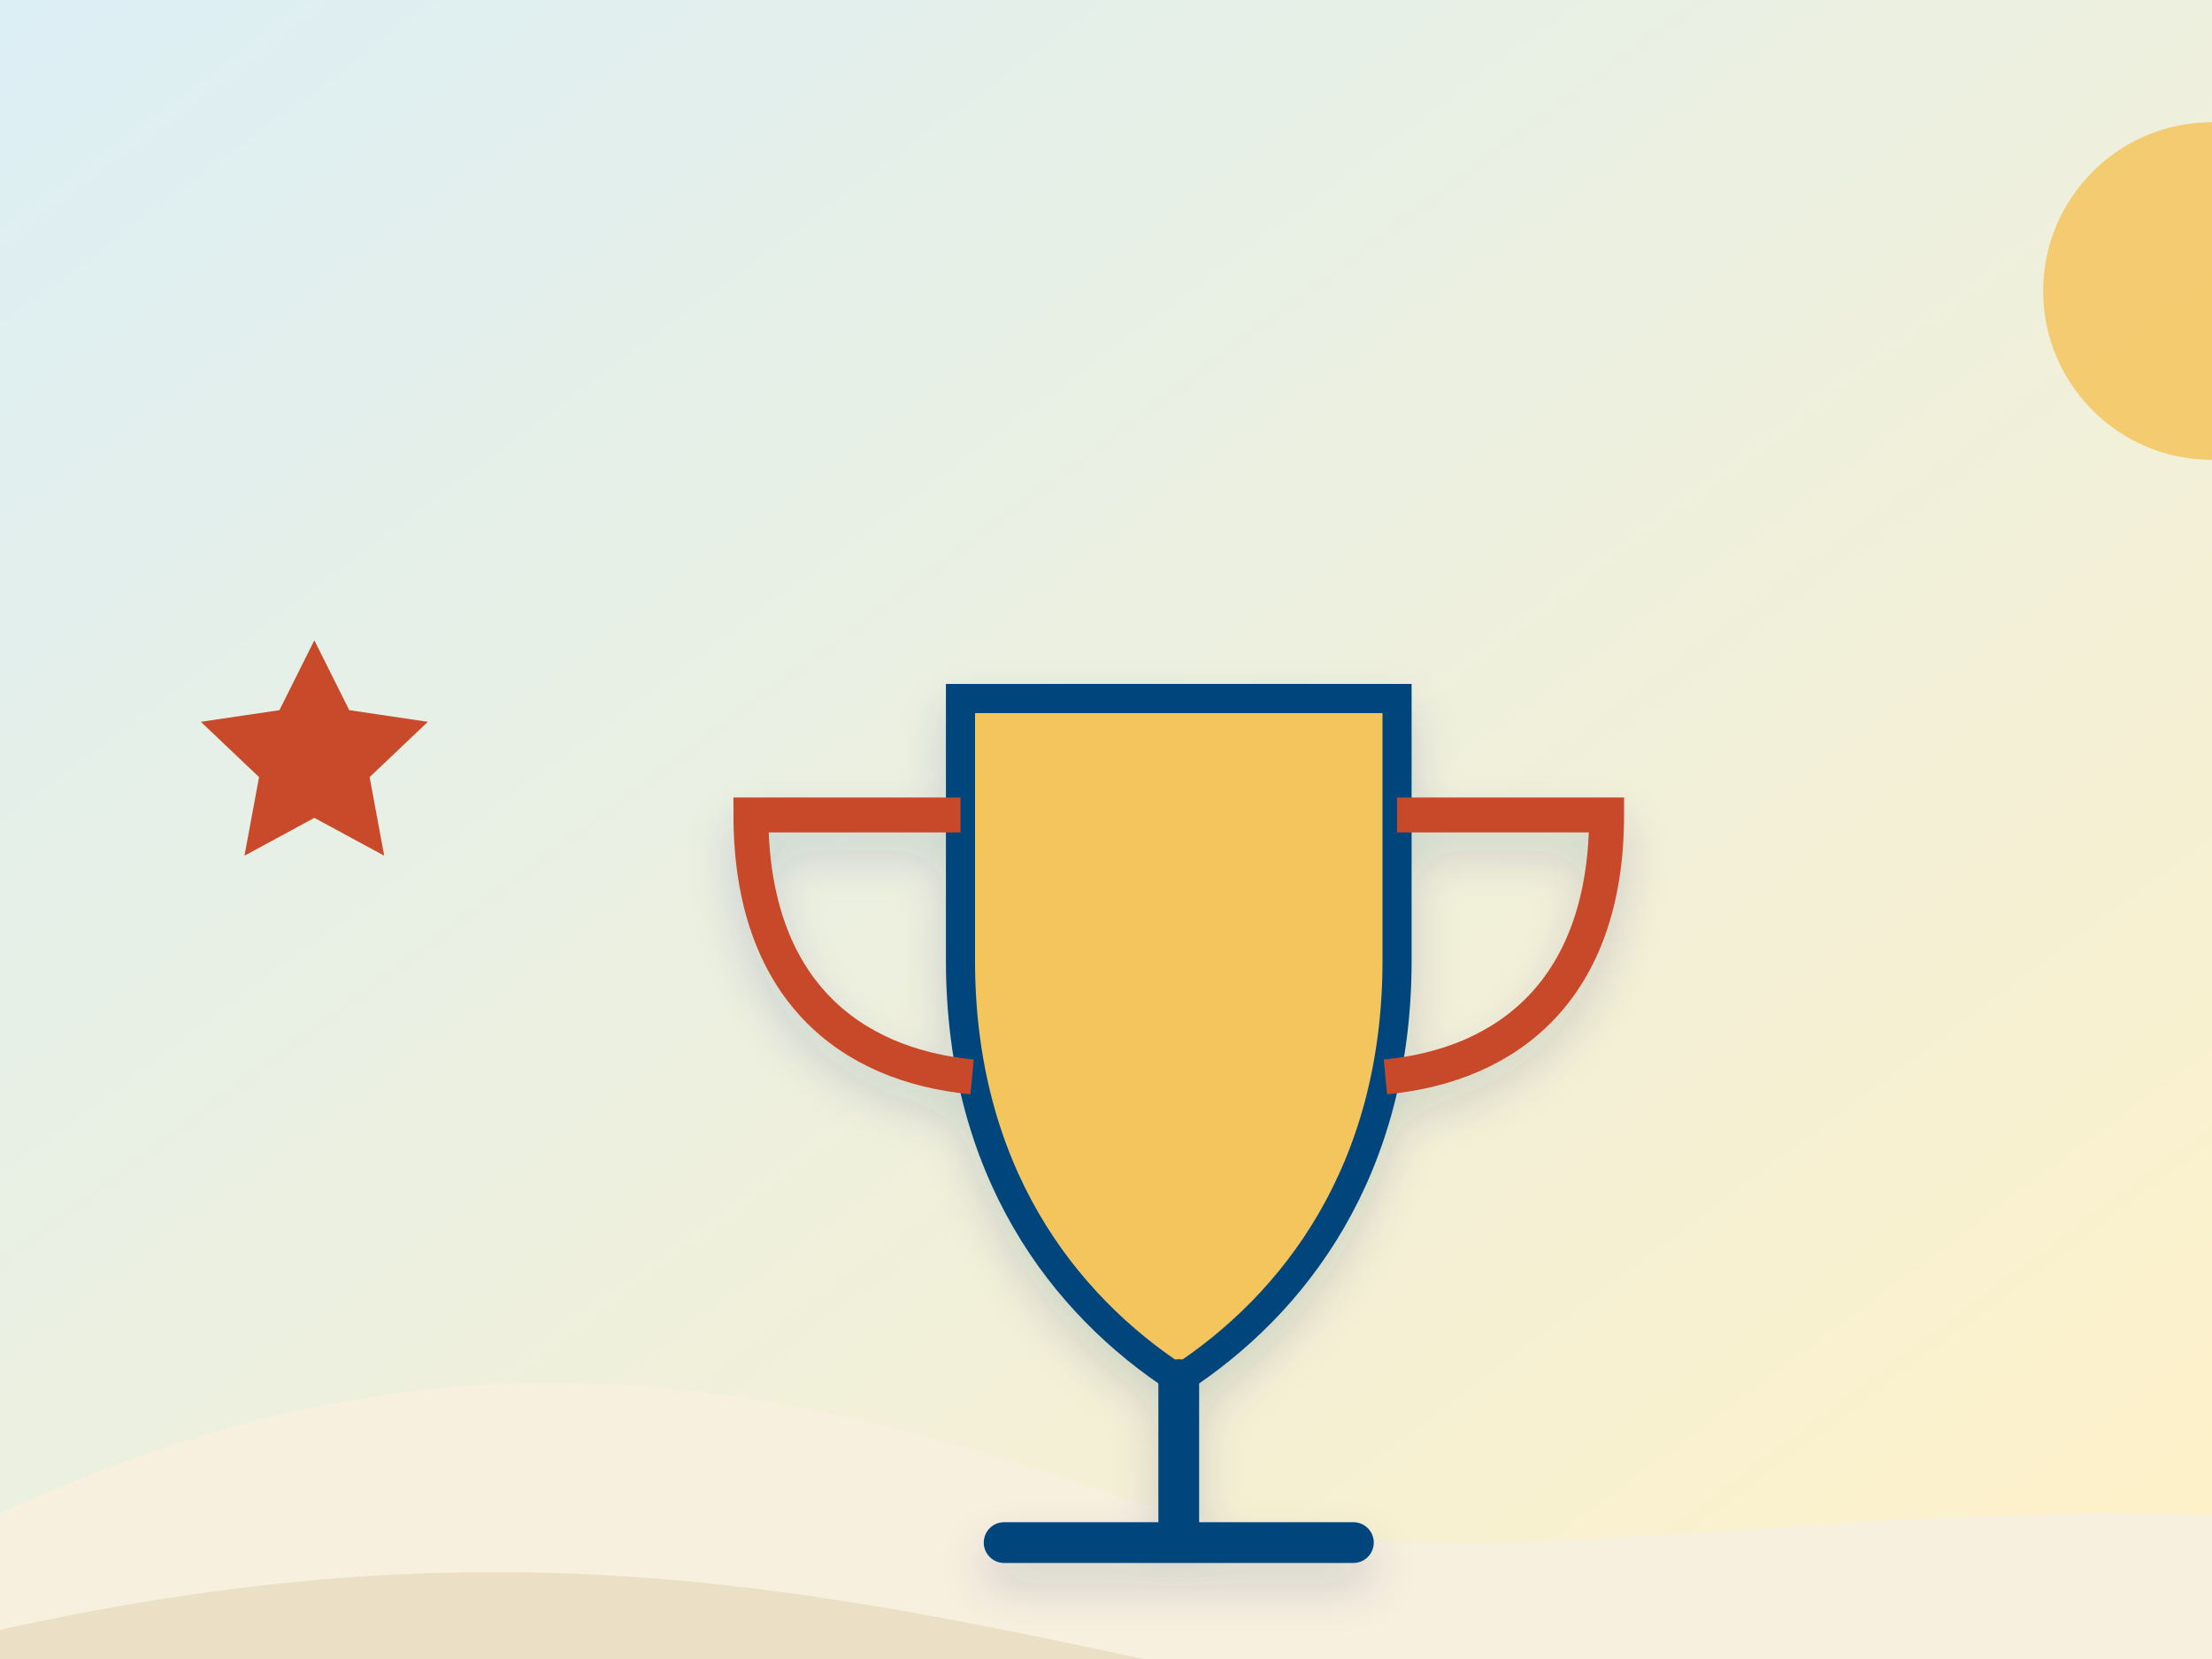
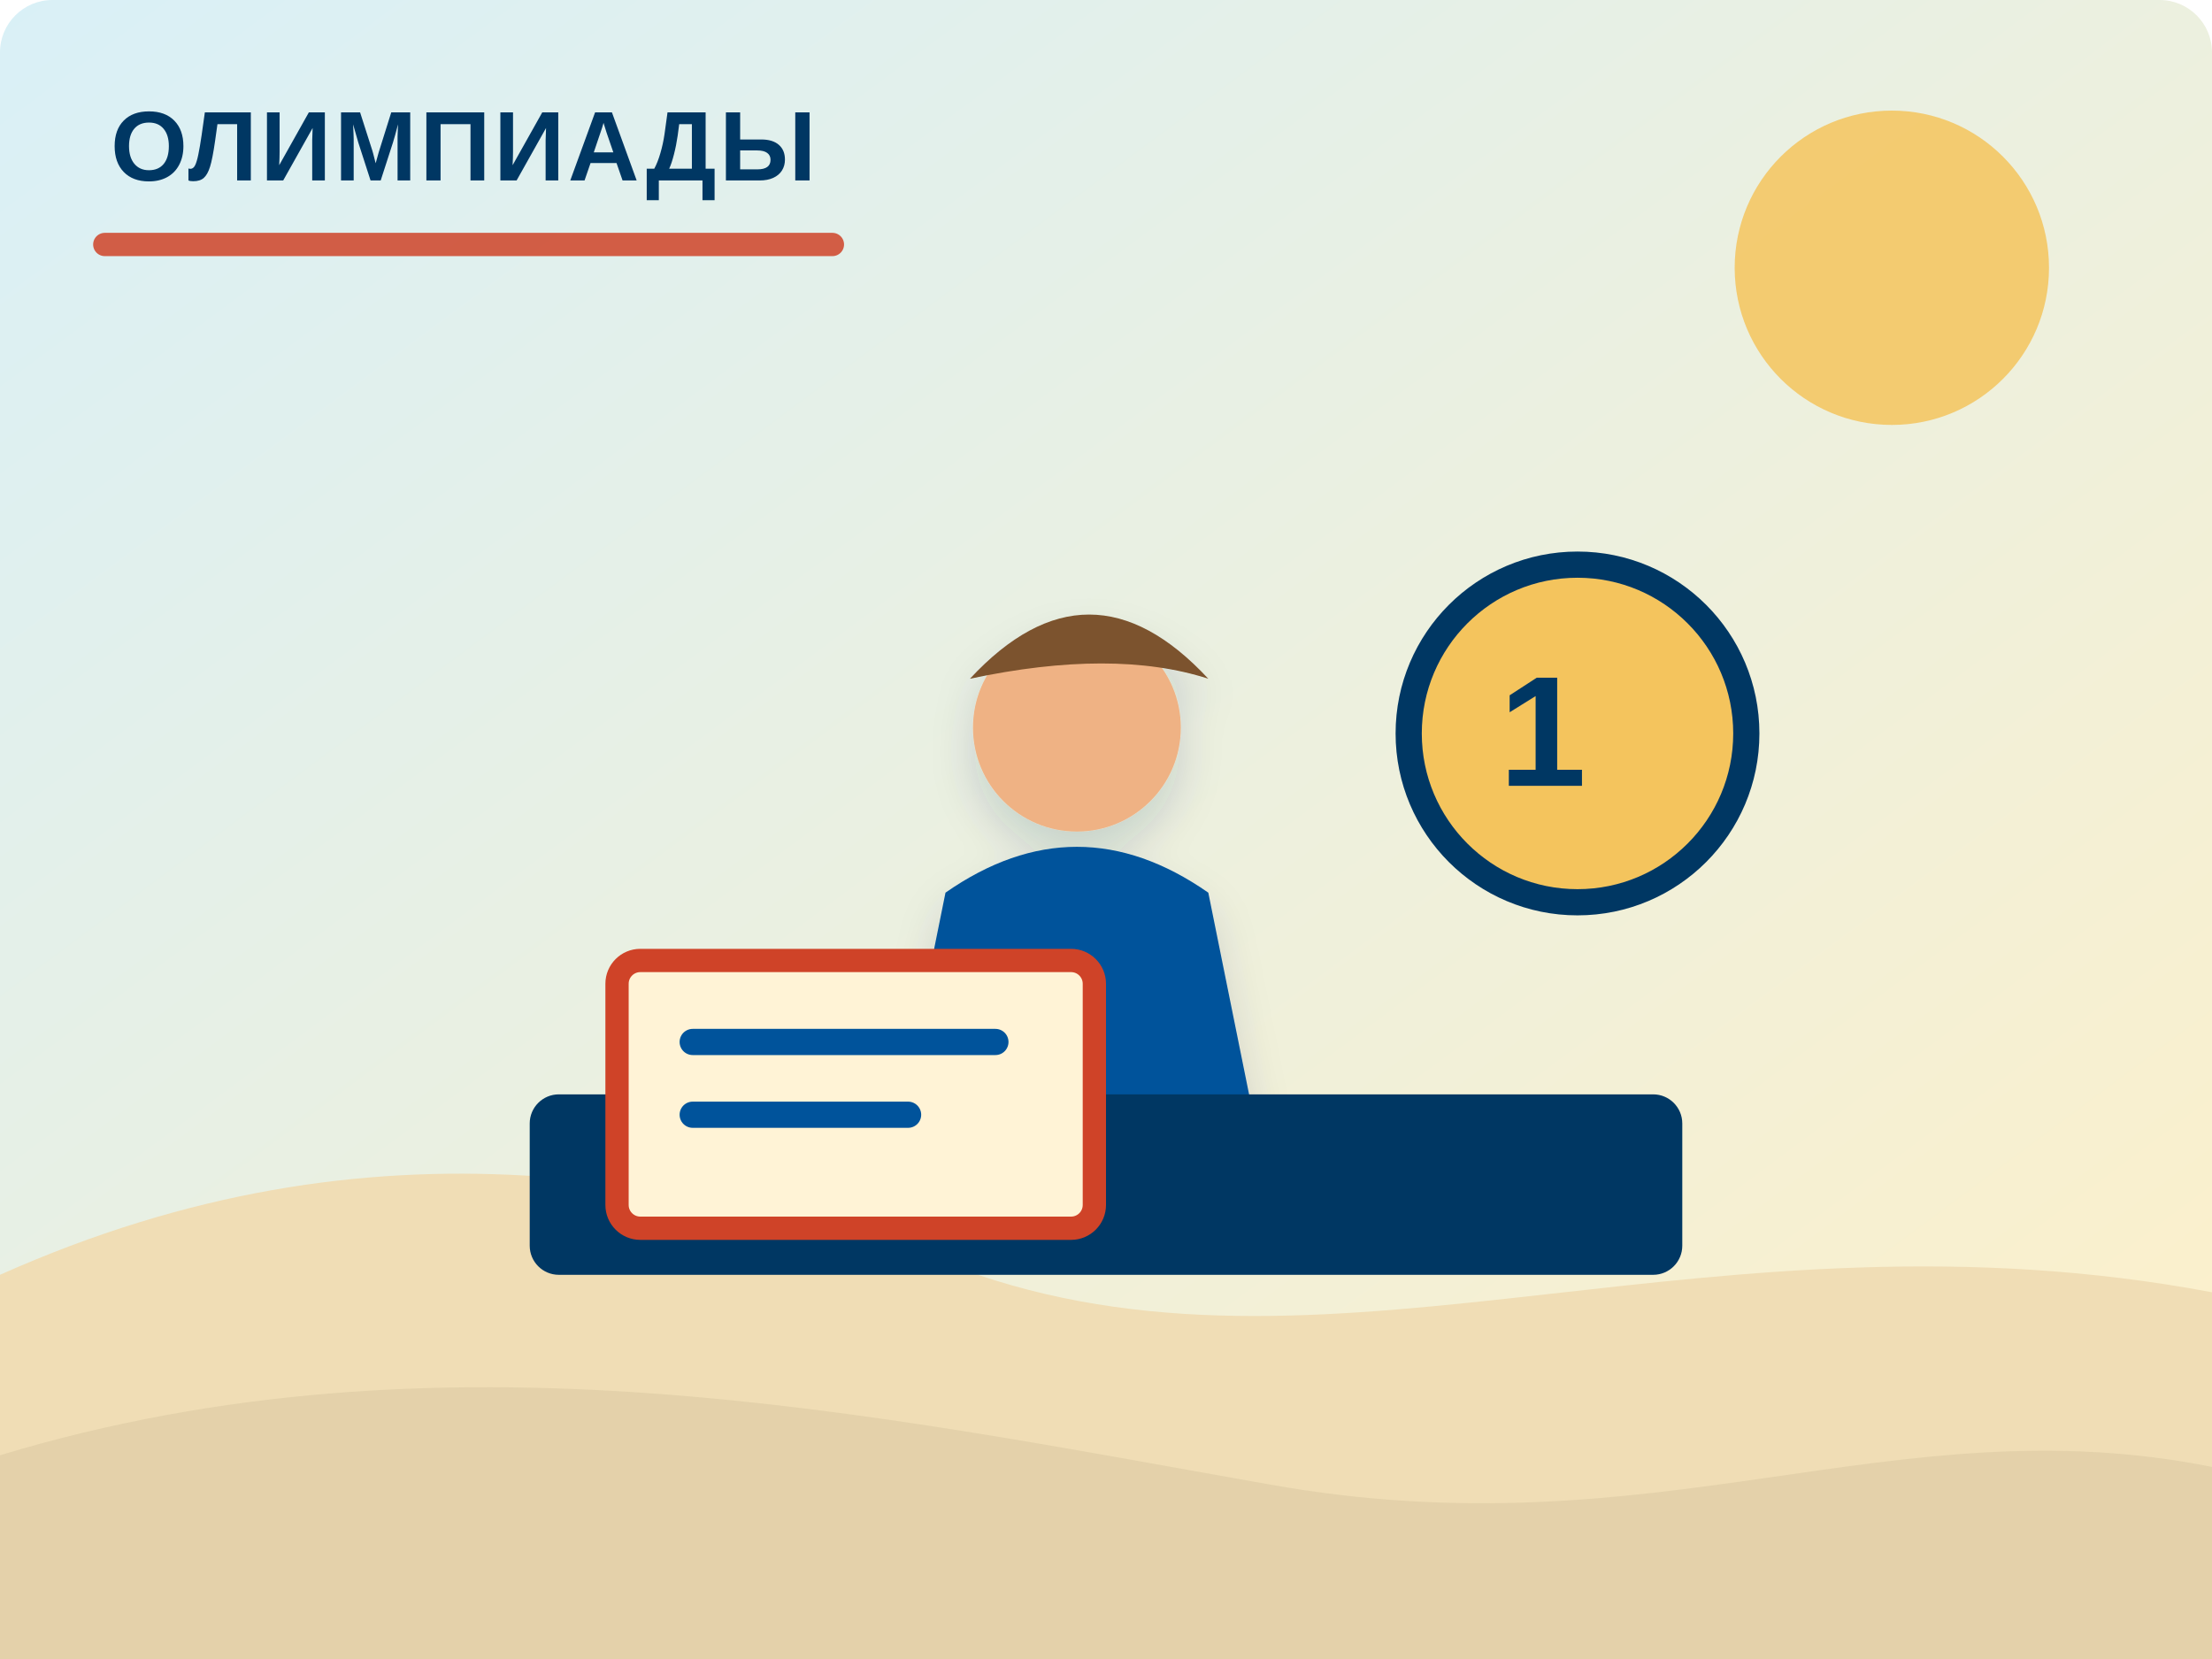
<svg xmlns="http://www.w3.org/2000/svg" width="760" height="570" viewBox="0 0 760 570" role="img" aria-hidden="true">
  <defs>
    <linearGradient id="sky" x1="0" x2="1" y1="0" y2="1">
-       <stop stop-color="#DCEFF5" />
-       <stop offset="1" stop-color="#FFF1C7" />
+       <stop stop-color="#d9f0f7" />
+       <stop offset="1" stop-color="#fff0c7" />
    </linearGradient>
    <linearGradient id="blue" x1="0" x2="1">
-       <stop stop-color="#00345F" />
-       <stop offset="1" stop-color="#00457C" />
+       <stop stop-color="#003763" />
+       <stop offset="1" stop-color="#0060ad" />
    </linearGradient>
-     <filter id="s" x="-20%" y="-20%" width="140%" height="140%">
-       <feDropShadow dx="0" dy="8" stdDeviation="8" flood-color="#00345F" flood-opacity=".16" />
+     <filter id="sh" x="-20%" y="-20%" width="140%" height="140%">
+       <feDropShadow dx="0" dy="8" stdDeviation="7" flood-color="#003763" flood-opacity=".15" />
    </filter>
  </defs>
-   <rect width="100%" height="100%" fill="url(#sky)" />
-   <circle cx="760" cy="100" r="58" fill="#F4C45D" opacity=".85" />
-   <path d="M0 520 C140 455 250 468 378 512 C520 560 660 492 900 535 L900 650 L0 650Z" fill="#F7F0DF" />
-   <path d="M0 560 C180 520 290 548 430 578 C610 614 720 552 900 575 L900 650 L0 650Z" fill="#E5D7B8" opacity=".65" />
-   <g filter="url(#s)">
-     <path d="M330 240 h150 v90 c0 72-35 118-75 144-40-26-75-72-75-144z" fill="#F4C45D" stroke="#00457C" stroke-width="10" />
-     <path d="M330 280 h-72 c0 60 34 86 76 90 M480 280 h72 c0 60-34 86-76 90" fill="none" stroke="#C84A2A" stroke-width="12" />
-     <path d="M405 474 v56 M345 530 h120" stroke="#00457C" stroke-width="14" stroke-linecap="round" />
+   <rect width="760" height="570" rx="18" fill="url(#sky)" />
+   <circle cx="650" cy="92" r="54" fill="#f4c45d" opacity=".85" />
+   <path d="M0 438 C130 380 238 405 336 438 C460 480 590 412 760 444 L760 570 L0 570Z" fill="#f0ddb5" />
+   <path d="M0 500 C152 454 300 486 436 510 C570 534 650 482 760 504 L760 570 L0 570Z" fill="#d4c49d" opacity=".45" />
+   <g transform="translate(370 250) scale(1.05)" filter="url(#sh)">
+     <circle cx="0" cy="0" r="34" fill="#efb284" />
+     <path d="M-43 54 Q0 24 43 54 L62 148 H-62Z" fill="#00539b" />
+     <path d="M-35 -16 Q4 -58 43 -16 Q12 -26 -35 -16Z" fill="#7c532d" />
  </g>
-   <path d="M108 220 l12 24 27 4-20 19 5 27-24-13-24 13 5-27-20-19 27-4z" fill="#C84A2A" />
+   <rect x="182" y="376" width="396" height="62" rx="10" fill="#003763" />
+   <rect x="212" y="330" width="164" height="92" rx="8" fill="#fff3d6" stroke="#cf4328" stroke-width="8" />
+   <path d="M238 358 h104 M238 383 h74" stroke="#00539b" stroke-width="9" stroke-linecap="round" />
+   <circle cx="542" cy="252" r="58" fill="#f4c45d" stroke="#003763" stroke-width="9" />
+   <text x="515" y="270" fill="#003763" font-family="Arial" font-size="54" font-weight="900">1</text>
+   <text x="38" y="62" fill="#003763" font-family="Arial Narrow,Arial,sans-serif" font-size="34" font-weight="900" letter-spacing="1">ОЛИМПИАДЫ</text>
+   <path d="M36 84 H286" stroke="#cf4328" stroke-width="8" stroke-linecap="round" opacity=".85" />
</svg>
